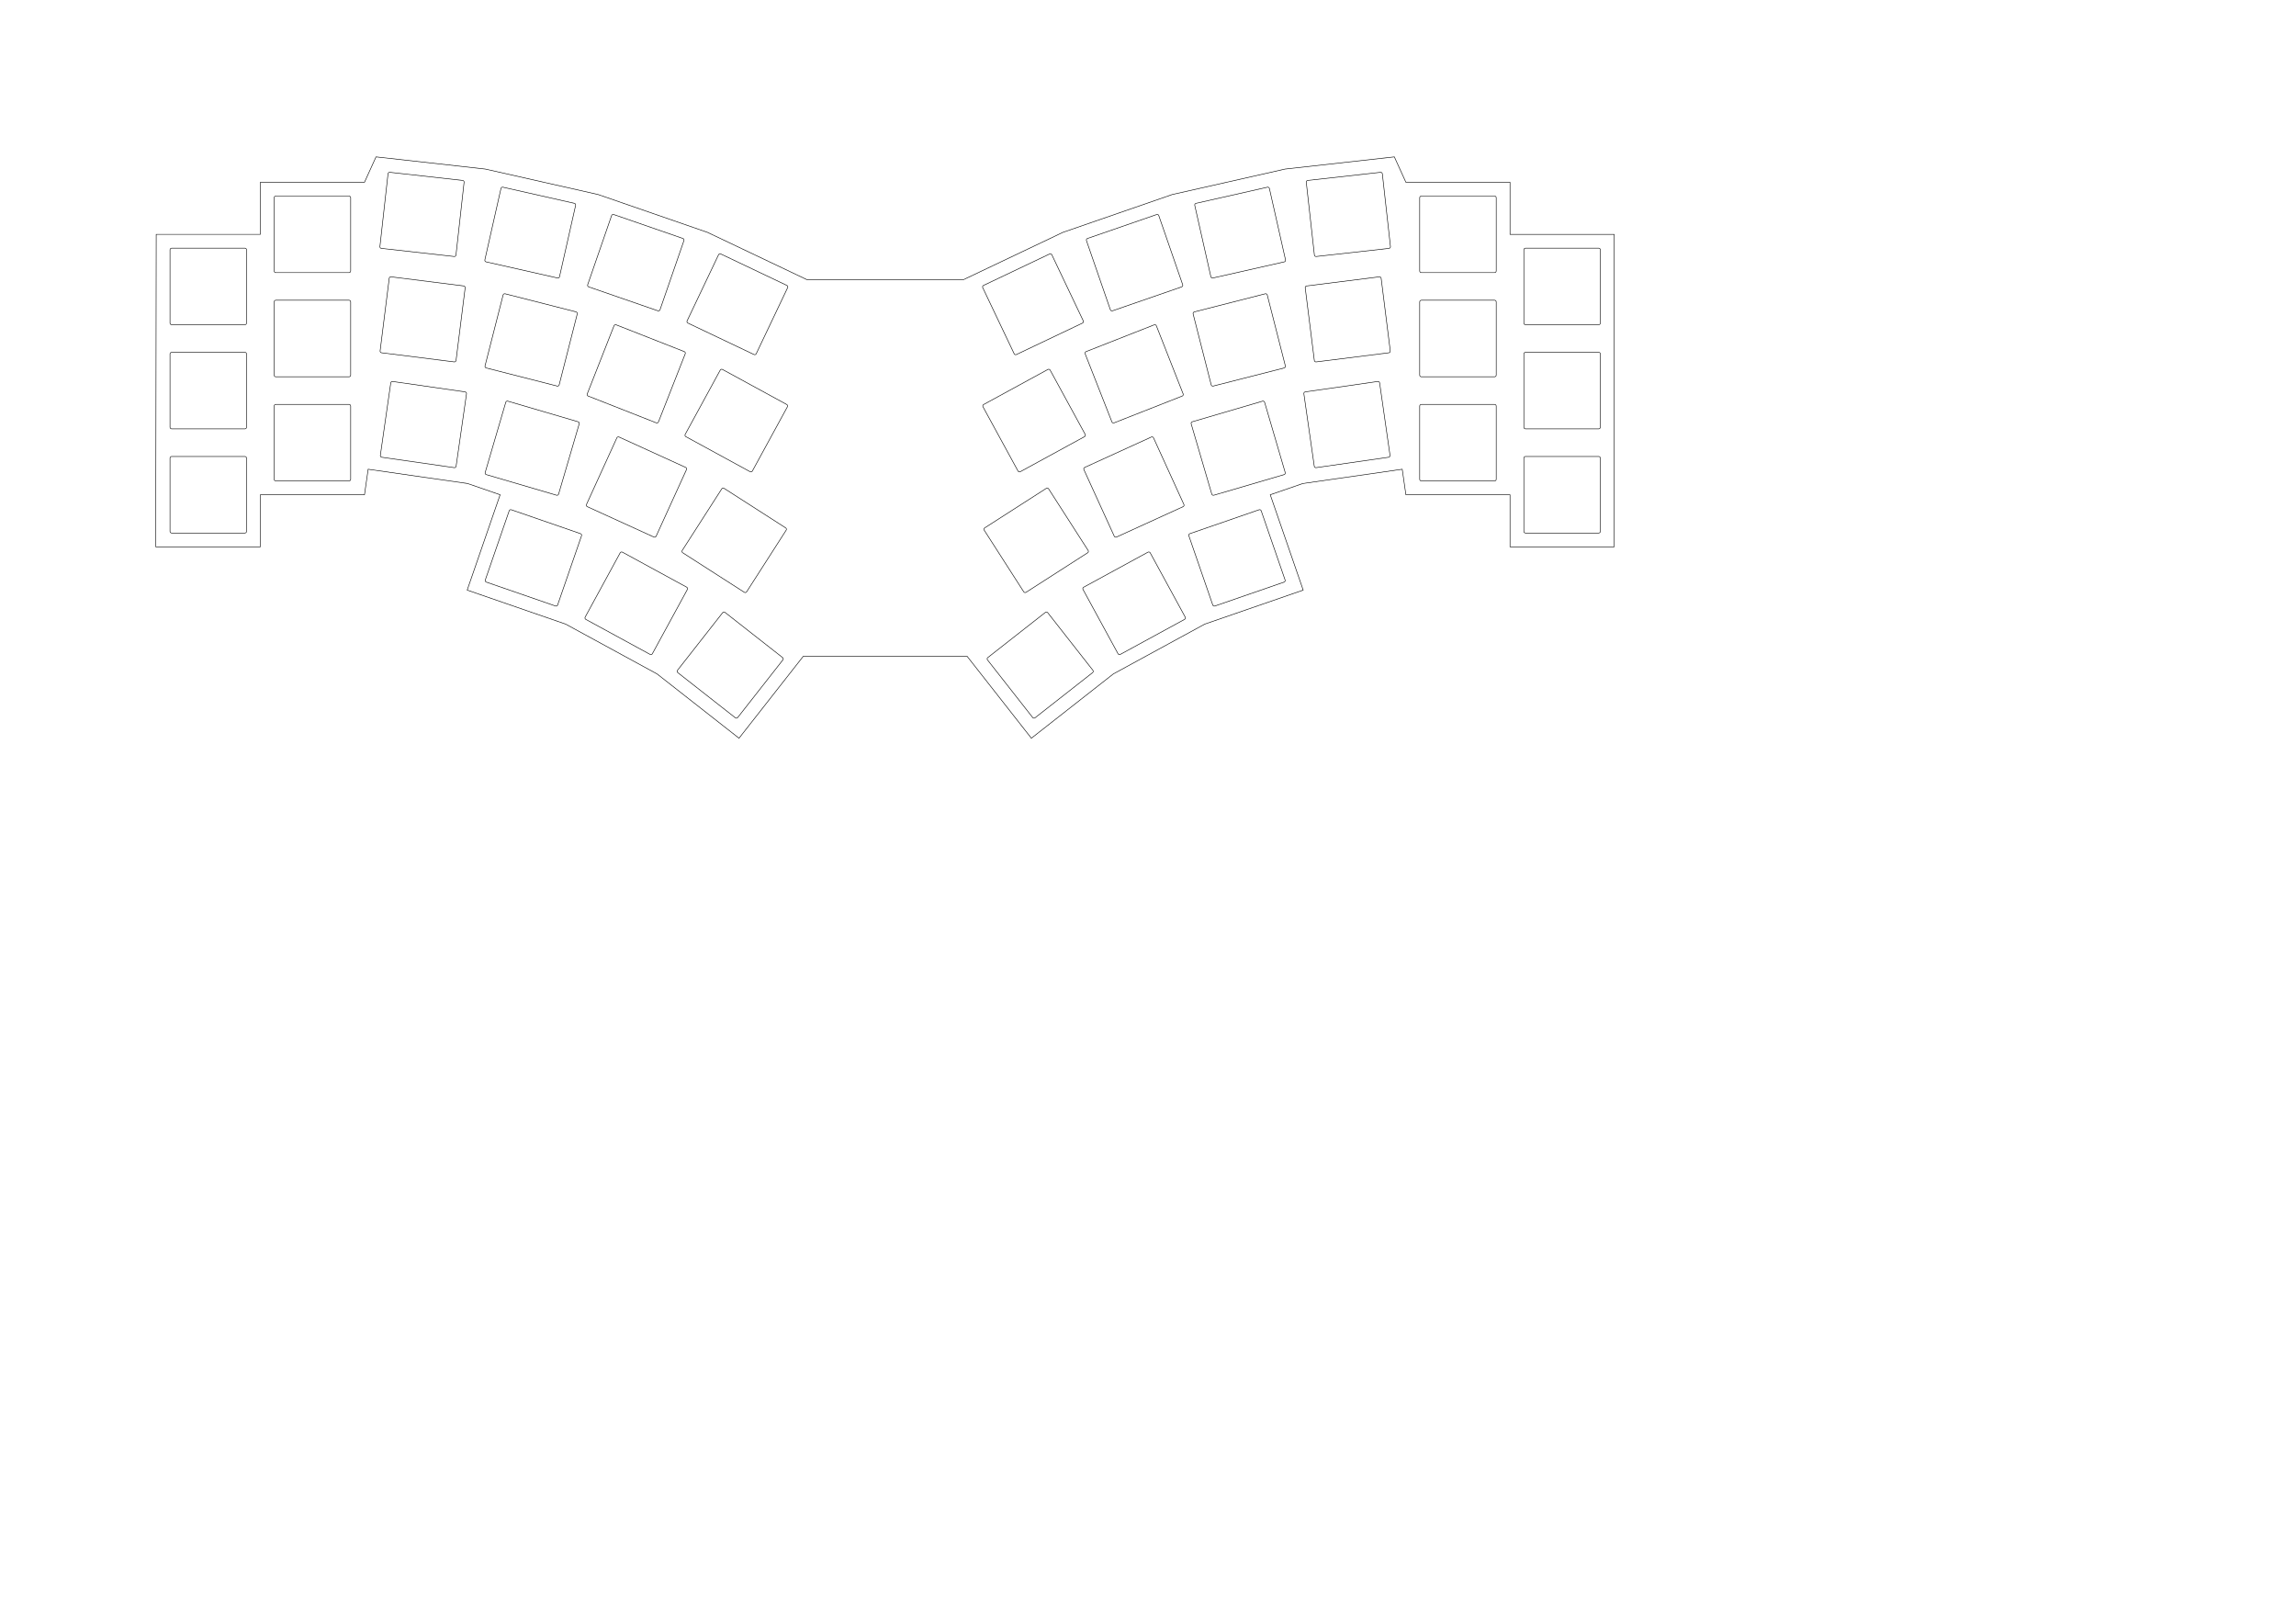
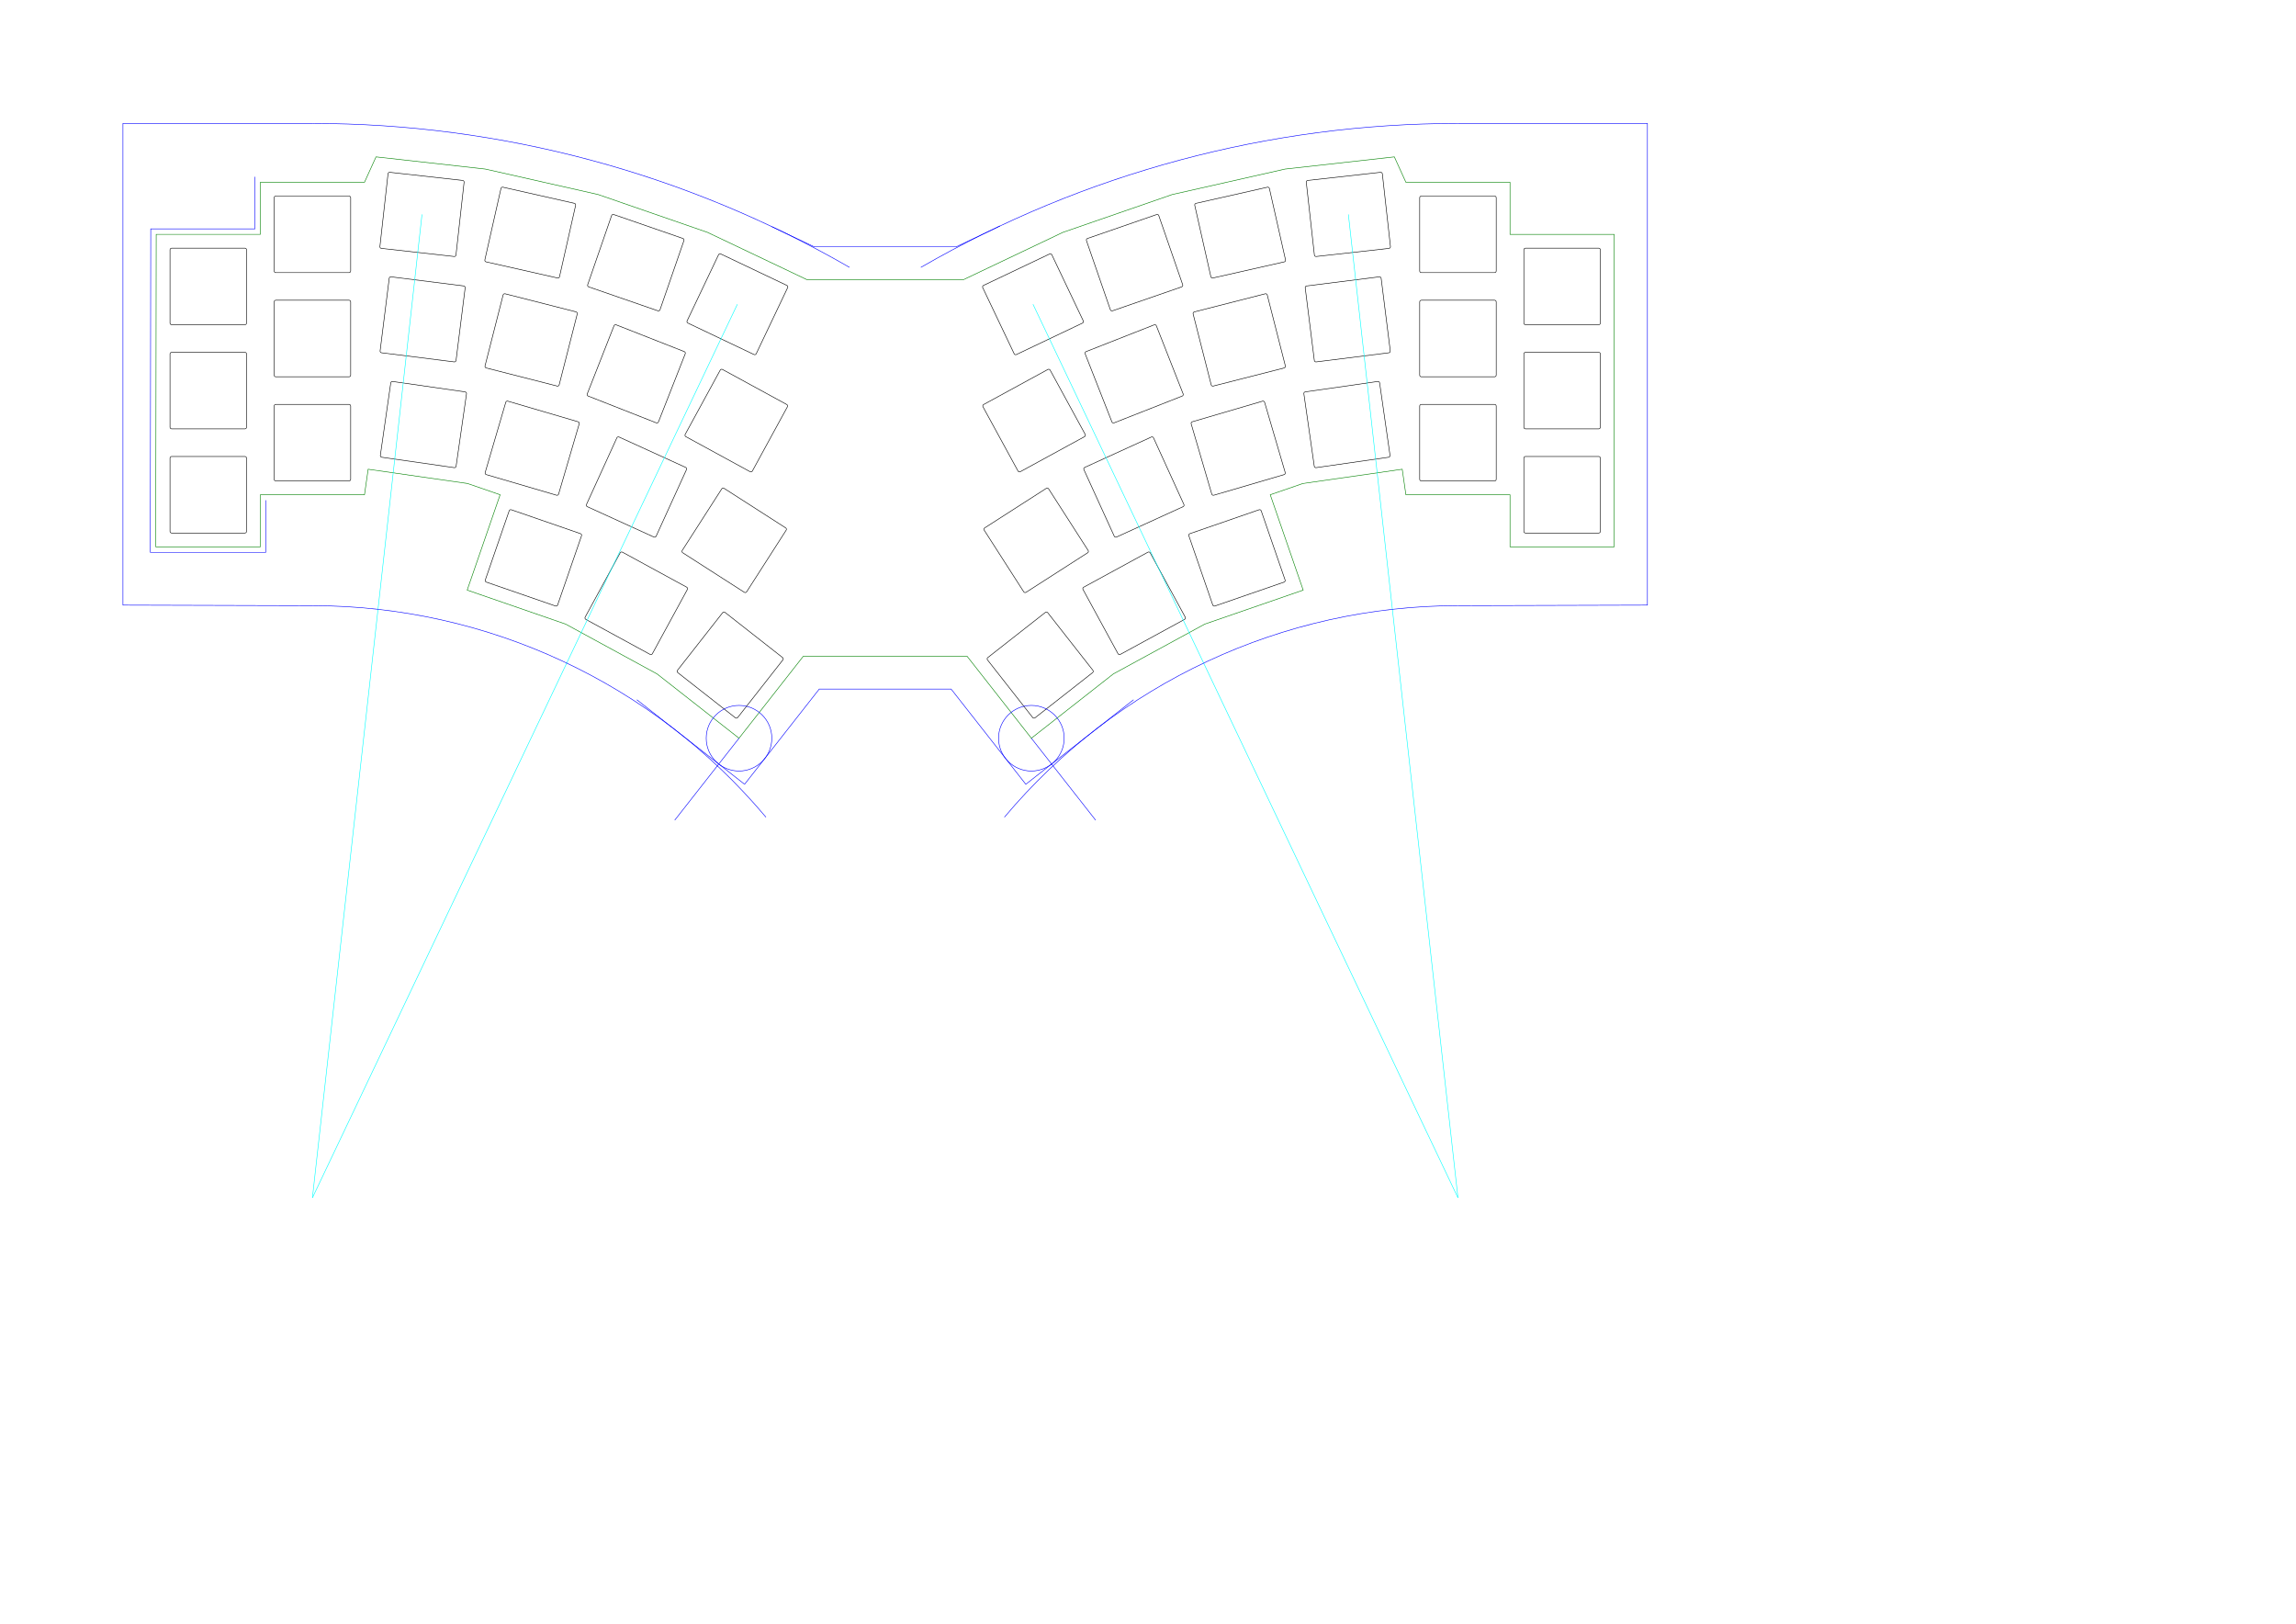
<svg xmlns="http://www.w3.org/2000/svg" width="420mm" height="297mm" viewBox="0 0 420 297" version="1.1" id="svg1">
  <defs id="defs1" />
  <g id="layer1">
-     <path style="fill:none;fill-opacity:0.5;stroke:#000000;stroke-width:0.1;stroke-dasharray:none;stroke-opacity:1" d="m 28.575,42.862 -0.084,57.151 19.134,5e-4 v -9.525 h 19.05 l 0.67,-4.666 18.187,2.611 5.953,2.056 -6.023,17.439 18.007,6.219 16.728,9.114 14.989,11.757 11.757,-14.989 h 29.964 l 11.757,14.989 14.989,-11.757 16.728,-9.114 18.007,-6.219 -6.024,-17.439 5.954,-2.056 18.187,-2.612 0.67,4.667 19.05,2.22e-4 v 9.525 l 19.05,-2.2e-4 v -57.15 l -19.05,0 v -9.525 h -19.05 L 255.065,28.692 235.08,30.92 214.434,35.58 194.43,42.498 176.27,51.136 147.58,51.136 129.418,42.498 109.415,35.579 88.768,30.919 68.785,28.692 66.675,33.337 h -19.05 v 9.525 z" id="path1" />
-     <rect style="fill:none;fill-opacity:0.5;stroke:#000000;stroke-width:0.1" id="rect1" width="14" height="14" x="31.1" y="45.388" rx="0.3" ry="0.3" />
-     <rect style="fill:none;fill-opacity:0.5;stroke:#000000;stroke-width:0.1" id="rect2" width="14" height="14" x="50.15" y="35.862" rx="0.3" ry="0.3" />
-     <rect style="fill:none;fill-opacity:0.5;stroke:#000000;stroke-width:0.1" id="rect3" width="14" height="14" x="74.065" y="23.421" rx="0.3" ry="0.3" transform="rotate(6.36)" />
-     <rect style="fill:none;fill-opacity:0.5;stroke:#000000;stroke-width:0.1" id="rect4" width="14" height="14" x="96.982" y="13.141" rx="0.3" ry="0.3" transform="rotate(12.71932)" />
-     <rect style="fill:none;fill-opacity:0.5;stroke:#000000;stroke-width:0.1" id="rect5" width="14" height="14" x="118.62" y="0.385" rx="0.3" ry="0.3" transform="rotate(19.07898)" />
-     <rect style="fill:none;fill-opacity:0.5;stroke:#000000;stroke-width:0.1" id="rect6" width="14" height="14" x="138.712" y="-14.689" rx="0.3" ry="0.3" transform="rotate(25.43864)" />
-     <rect style="fill:none;fill-opacity:0.5;stroke:#000000;stroke-width:0.1" id="rect7" width="14" height="14" x="139.74" y="124.419" rx="0.3" ry="0.3" transform="rotate(-25.43864)" />
-     <rect style="fill:none;fill-opacity:0.5;stroke:#000000;stroke-width:0.1" id="rect8" width="14" height="14" x="173.44" y="106.242" rx="0.3" ry="0.3" transform="rotate(-19.07898)" />
-     <rect style="fill:none;fill-opacity:0.5;stroke:#000000;stroke-width:0.1" id="rect9" width="14" height="14" x="204.92" y="84.445" rx="0.3" ry="0.3" transform="rotate(-12.71932)" />
-     <rect style="fill:none;fill-opacity:0.5;stroke:#000000;stroke-width:0.1" id="rect10" width="14" height="14" x="233.792" y="59.294" rx="0.3" ry="0.3" transform="rotate(-6.35966)" />
-     <rect style="fill:none;fill-opacity:0.5;stroke:#000000;stroke-width:0.1" id="rect11" width="14" height="14" x="259.7" y="35.862" rx="0.3" ry="0.3" />
-     <rect style="fill:none;fill-opacity:0.5;stroke:#000000;stroke-width:0.1" id="rect12" width="14" height="14" x="278.75" y="45.388" rx="0.3" ry="0.3" />
-     <rect style="fill:none;fill-opacity:0.5;stroke:#000000;stroke-width:0.1" id="rect13" width="14" height="14" x="31.1" y="64.438" rx="0.3" ry="0.3" />
-     <rect style="fill:none;fill-opacity:0.5;stroke:#000000;stroke-width:0.1" id="rect14" width="14" height="14" x="50.15" y="54.913" rx="0.3" ry="0.3" />
-     <rect style="fill:none;fill-opacity:0.5;stroke:#000000;stroke-width:0.1" id="rect15" width="14" height="14" x="76.983" y="41.329" rx="0.3" ry="0.3" transform="rotate(7.152669)" />
-     <rect style="fill:none;fill-opacity:0.5;stroke:#000000;stroke-width:0.1" id="rect16" width="14" height="14" x="102.509" y="29.236" rx="0.3" ry="0.3" transform="rotate(14.30534)" />
-     <rect style="fill:none;fill-opacity:0.5;stroke:#000000;stroke-width:0.1" id="rect17" width="14" height="14" x="126.33" y="14.059" rx="0.3" ry="0.3" transform="rotate(21.45801)" />
-     <rect style="fill:none;fill-opacity:0.5;stroke:#000000;stroke-width:0.1" id="rect18" width="14" height="14" x="148.077" y="-3.967" rx="0.3" ry="0.3" transform="rotate(28.61068)" />
-     <rect style="fill:none;fill-opacity:0.5;stroke:#000000;stroke-width:0.1" id="rect19" width="14" height="14" x="122.229" y="151.11" rx="0.3" ry="0.3" transform="rotate(-28.61068)" />
-     <rect style="fill:none;fill-opacity:0.5;stroke:#000000;stroke-width:0.1" id="rect20" width="14" height="14" x="161.072" y="132.529" rx="0.3" ry="0.3" transform="rotate(-21.45801)" />
-     <rect style="fill:none;fill-opacity:0.5;stroke:#000000;stroke-width:0.1" id="rect21" width="14" height="14" x="197.299" y="109.256" rx="0.3" ry="0.3" transform="rotate(-14.30534)" />
-     <rect style="fill:none;fill-opacity:0.5;stroke:#000000;stroke-width:0.1" id="rect22" width="14" height="14" x="230.347" y="81.653" rx="0.3" ry="0.3" transform="rotate(-7.152669)" />
-     <rect style="fill:none;fill-opacity:0.5;stroke:#000000;stroke-width:0.1" id="rect23" width="14" height="14" x="259.7" y="54.913" rx="0.3" ry="0.3" />
-     <rect style="fill:none;fill-opacity:0.5;stroke:#000000;stroke-width:0.1" id="rect24" width="14" height="14" x="278.75" y="64.438" rx="0.3" ry="0.3" />
-     <rect style="fill:none;fill-opacity:0.5;stroke:#000000;stroke-width:0.1" id="rect25" width="14" height="14" x="31.1" y="83.488" rx="0.3" ry="0.3" />
-     <rect style="fill:none;fill-opacity:0.5;stroke:#000000;stroke-width:0.1" id="rect26" width="14" height="14" x="50.15" y="73.963" rx="0.3" ry="0.3" />
-     <rect style="fill:none;fill-opacity:0.5;stroke:#000000;stroke-width:0.1" id="rect27" width="14" height="14" x="80.707" y="58.853" rx="0.3" ry="0.3" transform="rotate(8.171234)" />
-     <rect style="fill:none;fill-opacity:0.5;stroke:#000000;stroke-width:0.1" id="rect28" width="14" height="14" x="109.484" y="44.268" rx="0.3" ry="0.3" transform="rotate(16.34247)" />
-     <rect style="fill:none;fill-opacity:0.5;stroke:#000000;stroke-width:0.1" id="rect29" width="14" height="14" x="135.895" y="25.741" rx="0.3" ry="0.3" transform="rotate(24.5137)" />
-     <rect style="fill:none;fill-opacity:0.5;stroke:#000000;stroke-width:0.1" id="rect30" width="14" height="14" x="159.405" y="3.648" rx="0.3" ry="0.3" transform="rotate(32.68493)" />
-     <rect style="fill:none;fill-opacity:0.5;stroke:#000000;stroke-width:0.1" id="rect31" width="14" height="14" x="99.164" y="178.533" rx="0.3" ry="0.3" transform="rotate(-32.68493)" />
-     <rect style="fill:none;fill-opacity:0.5;stroke:#000000;stroke-width:0.1" id="rect32" width="14" height="14" x="144.764" y="160.11" rx="0.3" ry="0.3" transform="rotate(-24.5137)" />
-     <rect style="fill:none;fill-opacity:0.5;stroke:#000000;stroke-width:0.1" id="rect33" width="14" height="14" x="187.282" y="135.392" rx="0.3" ry="0.3" transform="rotate(-16.34247)" />
-     <rect style="fill:none;fill-opacity:0.5;stroke:#000000;stroke-width:0.1" id="rect34" width="14" height="14" x="225.855" y="104.882" rx="0.3" ry="0.3" transform="rotate(-8.171234)" />
-     <rect style="fill:none;fill-opacity:0.5;stroke:#000000;stroke-width:0.1" id="rect35" width="14" height="14" x="259.7" y="73.963" rx="0.3" ry="0.3" />
-     <rect style="fill:none;fill-opacity:0.5;stroke:#000000;stroke-width:0.1" id="rect36" width="14" height="14" x="278.75" y="83.488" rx="0.3" ry="0.3" />
-     <rect style="fill:none;fill-opacity:0.5;stroke:#000000;stroke-width:0.1" id="rect37" width="14" height="14" x="118.54" y="57.589" rx="0.3" ry="0.3" transform="rotate(19.05457)" />
-     <rect style="fill:none;fill-opacity:0.5;stroke:#000000;stroke-width:0.1" id="rect38" width="14" height="14" x="147.994" y="34.211" rx="0.3" ry="0.3" transform="rotate(28.58185)" />
-     <rect style="fill:none;fill-opacity:0.5;stroke:#000000;stroke-width:0.1" id="rect39" width="14" height="14" x="173.172" y="6.28" rx="0.3" ry="0.3" transform="rotate(38.10913)" />
-     <rect style="fill:none;fill-opacity:0.5;stroke:#000000;stroke-width:0.1" id="rect40" width="14" height="14" x="67.645" y="206.148" rx="0.3" ry="0.3" transform="rotate(-38.10913)" />
-     <rect style="fill:none;fill-opacity:0.5;stroke:#000000;stroke-width:0.1" id="rect41" width="14" height="14" x="122.39" y="189.145" rx="0.3" ry="0.3" transform="rotate(-28.58185)" />
-     <rect style="fill:none;fill-opacity:0.5;stroke:#000000;stroke-width:0.1" id="rect42" width="14" height="14" x="173.566" y="163.316" rx="0.3" ry="0.3" transform="rotate(-19.05457)" />
+     <path style="fill:none;fill-opacity:0.5;stroke:#008000;stroke-width:0.1;stroke-dasharray:none;stroke-opacity:1" d="m 28.575,42.862 -0.084,57.151 19.134,5e-4 v -9.525 l 19.05,-5e-4 0.67,-4.666 18.187,2.611 5.953,2.056 -6.023,17.439 18.007,6.219 16.728,9.114 14.989,11.757 11.757,-14.989 h 29.964 l 11.757,14.989 14.989,-11.757 16.728,-9.114 18.007,-6.219 -6.024,-17.439 5.954,-2.056 18.187,-2.612 0.67,4.667 19.05,2.22e-4 v 9.525 l 19.05,-2.2e-4 v -57.15 h -19.05 v -9.525 h -19.05 L 255.065,28.692 235.08,30.92 214.434,35.58 194.43,42.498 176.27,51.136 147.58,51.136 129.418,42.498 109.415,35.579 88.768,30.919 68.785,28.692 66.675,33.337 h -19.05 v 9.525 z" id="path1" />
+     <rect style="fill:none;fill-opacity:0.5;stroke:#000000;stroke-width:0.1;stroke-opacity:1" id="rect1" width="14" height="14" x="31.1" y="45.388" rx="0.3" ry="0.3" />
+     <rect style="fill:none;fill-opacity:0.5;stroke:#000000;stroke-width:0.1;stroke-opacity:1" id="rect2" width="14" height="14" x="50.15" y="35.862" rx="0.3" ry="0.3" />
+     <rect style="fill:none;fill-opacity:0.5;stroke:#000000;stroke-width:0.1;stroke-opacity:1" id="rect3" width="14" height="14" x="74.065" y="23.421" rx="0.3" ry="0.3" transform="rotate(6.36)" />
+     <rect style="fill:none;fill-opacity:0.5;stroke:#000000;stroke-width:0.1;stroke-opacity:1" id="rect4" width="14" height="14" x="96.982" y="13.141" rx="0.3" ry="0.3" transform="rotate(12.71932)" />
+     <rect style="fill:none;fill-opacity:0.5;stroke:#000000;stroke-width:0.1;stroke-opacity:1" id="rect5" width="14" height="14" x="118.62" y="0.385" rx="0.3" ry="0.3" transform="rotate(19.07898)" />
+     <rect style="fill:none;fill-opacity:0.5;stroke:#000000;stroke-width:0.1;stroke-opacity:1" id="rect6" width="14" height="14" x="138.712" y="-14.689" rx="0.3" ry="0.3" transform="rotate(25.43864)" />
+     <rect style="fill:none;fill-opacity:0.5;stroke:#000000;stroke-width:0.1;stroke-opacity:1" id="rect7" width="14" height="14" x="139.74" y="124.419" rx="0.3" ry="0.3" transform="rotate(-25.43864)" />
+     <rect style="fill:none;fill-opacity:0.5;stroke:#000000;stroke-width:0.1;stroke-opacity:1" id="rect8" width="14" height="14" x="173.44" y="106.242" rx="0.3" ry="0.3" transform="rotate(-19.07898)" />
+     <rect style="fill:none;fill-opacity:0.5;stroke:#000000;stroke-width:0.1;stroke-opacity:1" id="rect9" width="14" height="14" x="204.92" y="84.445" rx="0.3" ry="0.3" transform="rotate(-12.71932)" />
+     <rect style="fill:none;fill-opacity:0.5;stroke:#000000;stroke-width:0.1;stroke-opacity:1" id="rect10" width="14" height="14" x="233.792" y="59.294" rx="0.3" ry="0.3" transform="rotate(-6.35966)" />
+     <rect style="fill:none;fill-opacity:0.5;stroke:#000000;stroke-width:0.1;stroke-opacity:1" id="rect11" width="14" height="14" x="259.7" y="35.862" rx="0.3" ry="0.3" />
+     <rect style="fill:none;fill-opacity:0.5;stroke:#000000;stroke-width:0.1;stroke-opacity:1" id="rect12" width="14" height="14" x="278.75" y="45.388" rx="0.3" ry="0.3" />
+     <rect style="fill:none;fill-opacity:0.5;stroke:#000000;stroke-width:0.1;stroke-opacity:1" id="rect13" width="14" height="14" x="31.1" y="64.438" rx="0.3" ry="0.3" />
+     <rect style="fill:none;fill-opacity:0.5;stroke:#000000;stroke-width:0.1;stroke-opacity:1" id="rect14" width="14" height="14" x="50.15" y="54.913" rx="0.3" ry="0.3" />
+     <rect style="fill:none;fill-opacity:0.5;stroke:#000000;stroke-width:0.1;stroke-opacity:1" id="rect15" width="14" height="14" x="76.983" y="41.329" rx="0.3" ry="0.3" transform="rotate(7.152669)" />
+     <rect style="fill:none;fill-opacity:0.5;stroke:#000000;stroke-width:0.1;stroke-opacity:1" id="rect16" width="14" height="14" x="102.509" y="29.236" rx="0.3" ry="0.3" transform="rotate(14.30534)" />
+     <rect style="fill:none;fill-opacity:0.5;stroke:#000000;stroke-width:0.1;stroke-opacity:1" id="rect17" width="14" height="14" x="126.33" y="14.059" rx="0.3" ry="0.3" transform="rotate(21.45801)" />
+     <rect style="fill:none;fill-opacity:0.5;stroke:#000000;stroke-width:0.1;stroke-opacity:1" id="rect18" width="14" height="14" x="148.077" y="-3.967" rx="0.3" ry="0.3" transform="rotate(28.61068)" />
+     <rect style="fill:none;fill-opacity:0.5;stroke:#000000;stroke-width:0.1;stroke-opacity:1" id="rect19" width="14" height="14" x="122.229" y="151.11" rx="0.3" ry="0.3" transform="rotate(-28.61068)" />
+     <rect style="fill:none;fill-opacity:0.5;stroke:#000000;stroke-width:0.1;stroke-opacity:1" id="rect20" width="14" height="14" x="161.072" y="132.529" rx="0.3" ry="0.3" transform="rotate(-21.45801)" />
+     <rect style="fill:none;fill-opacity:0.5;stroke:#000000;stroke-width:0.1;stroke-opacity:1" id="rect21" width="14" height="14" x="197.299" y="109.256" rx="0.3" ry="0.3" transform="rotate(-14.30534)" />
+     <rect style="fill:none;fill-opacity:0.5;stroke:#000000;stroke-width:0.1;stroke-opacity:1" id="rect22" width="14" height="14" x="230.347" y="81.653" rx="0.3" ry="0.3" transform="rotate(-7.152669)" />
+     <rect style="fill:none;fill-opacity:0.5;stroke:#000000;stroke-width:0.1;stroke-opacity:1" id="rect23" width="14" height="14" x="259.7" y="54.913" rx="0.3" ry="0.3" />
+     <rect style="fill:none;fill-opacity:0.5;stroke:#000000;stroke-width:0.1;stroke-opacity:1" id="rect24" width="14" height="14" x="278.75" y="64.438" rx="0.3" ry="0.3" />
+     <rect style="fill:none;fill-opacity:0.5;stroke:#000000;stroke-width:0.1;stroke-opacity:1" id="rect25" width="14" height="14" x="31.1" y="83.488" rx="0.3" ry="0.3" />
+     <rect style="fill:none;fill-opacity:0.5;stroke:#000000;stroke-width:0.1;stroke-opacity:1" id="rect26" width="14" height="14" x="50.15" y="73.963" rx="0.3" ry="0.3" />
+     <rect style="fill:none;fill-opacity:0.5;stroke:#000000;stroke-width:0.1;stroke-opacity:1" id="rect27" width="14" height="14" x="80.707" y="58.853" rx="0.3" ry="0.3" transform="rotate(8.171234)" />
+     <rect style="fill:none;fill-opacity:0.5;stroke:#000000;stroke-width:0.1;stroke-opacity:1" id="rect28" width="14" height="14" x="109.484" y="44.268" rx="0.3" ry="0.3" transform="rotate(16.34247)" />
+     <rect style="fill:none;fill-opacity:0.5;stroke:#000000;stroke-width:0.1;stroke-opacity:1" id="rect29" width="14" height="14" x="135.895" y="25.741" rx="0.3" ry="0.3" transform="rotate(24.5137)" />
+     <rect style="fill:none;fill-opacity:0.5;stroke:#000000;stroke-width:0.1;stroke-opacity:1" id="rect30" width="14" height="14" x="159.405" y="3.648" rx="0.3" ry="0.3" transform="rotate(32.68493)" />
+     <rect style="fill:none;fill-opacity:0.5;stroke:#000000;stroke-width:0.1;stroke-opacity:1" id="rect31" width="14" height="14" x="99.164" y="178.533" rx="0.3" ry="0.3" transform="rotate(-32.68493)" />
+     <rect style="fill:none;fill-opacity:0.5;stroke:#000000;stroke-width:0.1;stroke-opacity:1" id="rect32" width="14" height="14" x="144.764" y="160.11" rx="0.3" ry="0.3" transform="rotate(-24.5137)" />
+     <rect style="fill:none;fill-opacity:0.5;stroke:#000000;stroke-width:0.1;stroke-opacity:1" id="rect33" width="14" height="14" x="187.282" y="135.392" rx="0.3" ry="0.3" transform="rotate(-16.34247)" />
+     <rect style="fill:none;fill-opacity:0.5;stroke:#000000;stroke-width:0.1;stroke-opacity:1" id="rect34" width="14" height="14" x="225.855" y="104.882" rx="0.3" ry="0.3" transform="rotate(-8.171234)" />
+     <rect style="fill:none;fill-opacity:0.5;stroke:#000000;stroke-width:0.1;stroke-opacity:1" id="rect35" width="14" height="14" x="259.7" y="73.963" rx="0.3" ry="0.3" />
+     <rect style="fill:none;fill-opacity:0.5;stroke:#000000;stroke-width:0.1;stroke-opacity:1" id="rect36" width="14" height="14" x="278.75" y="83.488" rx="0.3" ry="0.3" />
+     <rect style="fill:none;fill-opacity:0.5;stroke:#000000;stroke-width:0.1;stroke-opacity:1" id="rect37" width="14" height="14" x="118.54" y="57.589" rx="0.3" ry="0.3" transform="rotate(19.05457)" />
+     <rect style="fill:none;fill-opacity:0.5;stroke:#000000;stroke-width:0.1;stroke-opacity:1" id="rect38" width="14" height="14" x="147.994" y="34.211" rx="0.3" ry="0.3" transform="rotate(28.58185)" />
+     <rect style="fill:none;fill-opacity:0.5;stroke:#000000;stroke-width:0.1;stroke-opacity:1" id="rect39" width="14" height="14" x="173.172" y="6.28" rx="0.3" ry="0.3" transform="rotate(38.10913)" />
+     <rect style="fill:none;fill-opacity:0.5;stroke:#000000;stroke-width:0.1;stroke-opacity:1" id="rect40" width="14" height="14" x="67.645" y="206.148" rx="0.3" ry="0.3" transform="rotate(-38.10913)" />
+     <rect style="fill:none;fill-opacity:0.5;stroke:#000000;stroke-width:0.1;stroke-opacity:1" id="rect41" width="14" height="14" x="122.39" y="189.145" rx="0.3" ry="0.3" transform="rotate(-28.58185)" />
+     <rect style="fill:none;fill-opacity:0.5;stroke:#000000;stroke-width:0.1;stroke-opacity:1" id="rect42" width="14" height="14" x="173.566" y="163.316" rx="0.3" ry="0.3" transform="rotate(-19.05457)" />
+     <path style="fill:none;fill-opacity:0.5;stroke:#00ffff;stroke-width:0.1;stroke-opacity:1" d="M 134.887,55.646 57.15,219.076" id="path6" />
+     <path style="fill:none;fill-opacity:0.5;stroke:#00ffff;stroke-width:0.1;stroke-opacity:1" d="M 77.196,39.214 57.15,219.076" id="path7" />
+     <path style="fill:none;fill-opacity:0.5;stroke:#0000ff;stroke-width:0.1;stroke-opacity:1" id="path8" d="M 57.15,22.576 A 196.5,196.5 0 0 1 155.4,48.902" />
+     <path style="fill:none;fill-opacity:0.5;stroke:#00ffff;stroke-width:0.1;stroke-opacity:1" d="M 188.963,55.646 266.7,219.076" id="path9" />
+     <path style="fill:none;fill-opacity:0.5;stroke:#00ffff;stroke-width:0.1;stroke-opacity:1" d="M 246.654,39.214 266.7,219.076" id="path10" />
+     <path style="fill:none;fill-opacity:0.5;stroke:#0000ff;stroke-width:0.1;stroke-opacity:1" id="circle10" d="m 168.45,48.902 a 196.5,196.5 0 0 1 98.25,-26.326" />
+     <path style="fill:none;fill-opacity:0.5;stroke:#0000ff;stroke-width:0.1;stroke-opacity:1" id="circle11" d="m 57.15,110.776 a 108.3,108.3 0 0 1 82.963,38.686" />
+     <path style="fill:none;fill-opacity:0.5;stroke:#0000ff;stroke-width:0.1;stroke-opacity:1" id="circle12" d="m 183.737,149.462 a 108.3,108.3 0 0 1 82.963,-38.686" />
+     <path style="fill:none;fill-opacity:0.5;stroke:#000000;stroke-width:0.1" d="M 50.625,93.488 Z" id="path2" />
+     <path style="fill:none;fill-opacity:0.5;stroke:#0000ff;stroke-width:0.1;stroke-opacity:1" d="M 57.15,22.576 H 22.491 v 88.099 l 34.659,0.1" id="path13" />
+     <path style="fill:none;fill-opacity:1;stroke:#0000ff;stroke-width:0.1;stroke-opacity:1" d="m 266.7,22.576 h 34.659 v 88.099 l -34.659,0.1" id="path14" />
+     <path style="fill:none;fill-opacity:1;stroke:#0000ff;stroke-width:0.1;stroke-opacity:1" d="M 135.186,135.018 123.429,150.007" id="path16" />
+     <path style="fill:none;fill-opacity:1;stroke:#0000ff;stroke-width:0.1;stroke-opacity:1" d="m 188.664,135.018 11.757,14.989" id="path17" />
+     <circle style="fill:none;fill-opacity:1;stroke:#0000ff;stroke-width:0.1;stroke-opacity:1" id="circle18" cx="188.664" cy="135.018" r="6" />
+     <path style="fill:none;fill-opacity:1;stroke:#0000ff;stroke-width:0.1;stroke-opacity:1" d="m 182.939,41.322 -8.018,3.814 -25.99,-2e-6 -7.759,-3.691" id="path21" />
+     <circle style="fill:none;fill-opacity:1;stroke:#0000ff;stroke-width:0.1;stroke-opacity:1" id="path23" cx="135.186" cy="135.018" r="6" />
+     <path style="fill:none;fill-opacity:1;stroke:#0000ff;stroke-width:0.1;stroke-opacity:1" d="m 116.494,127.982 19.71,15.46" id="path24" />
+     <path style="fill:none;fill-opacity:1;stroke:#0000ff;stroke-width:0.1;stroke-opacity:1" d="m 187.646,143.442 19.71,-15.46" id="path25" />
+     <path style="fill:none;fill-opacity:1;stroke:#0000ff;stroke-width:0.1;stroke-opacity:1" d="M 187.646,143.442 173.988,126.029 h -24.126 l -13.658,17.413" id="path26" />
+     <path style="fill:none;fill-opacity:0.5;stroke:#0000ff;stroke-width:0.1;stroke-dasharray:none;stroke-opacity:1" d="m 46.625,32.337 v 9.526 l -19.05,-10e-4 -0.084,59.151 h 21.134 v -9.525" id="path30" />
  </g>
</svg>
